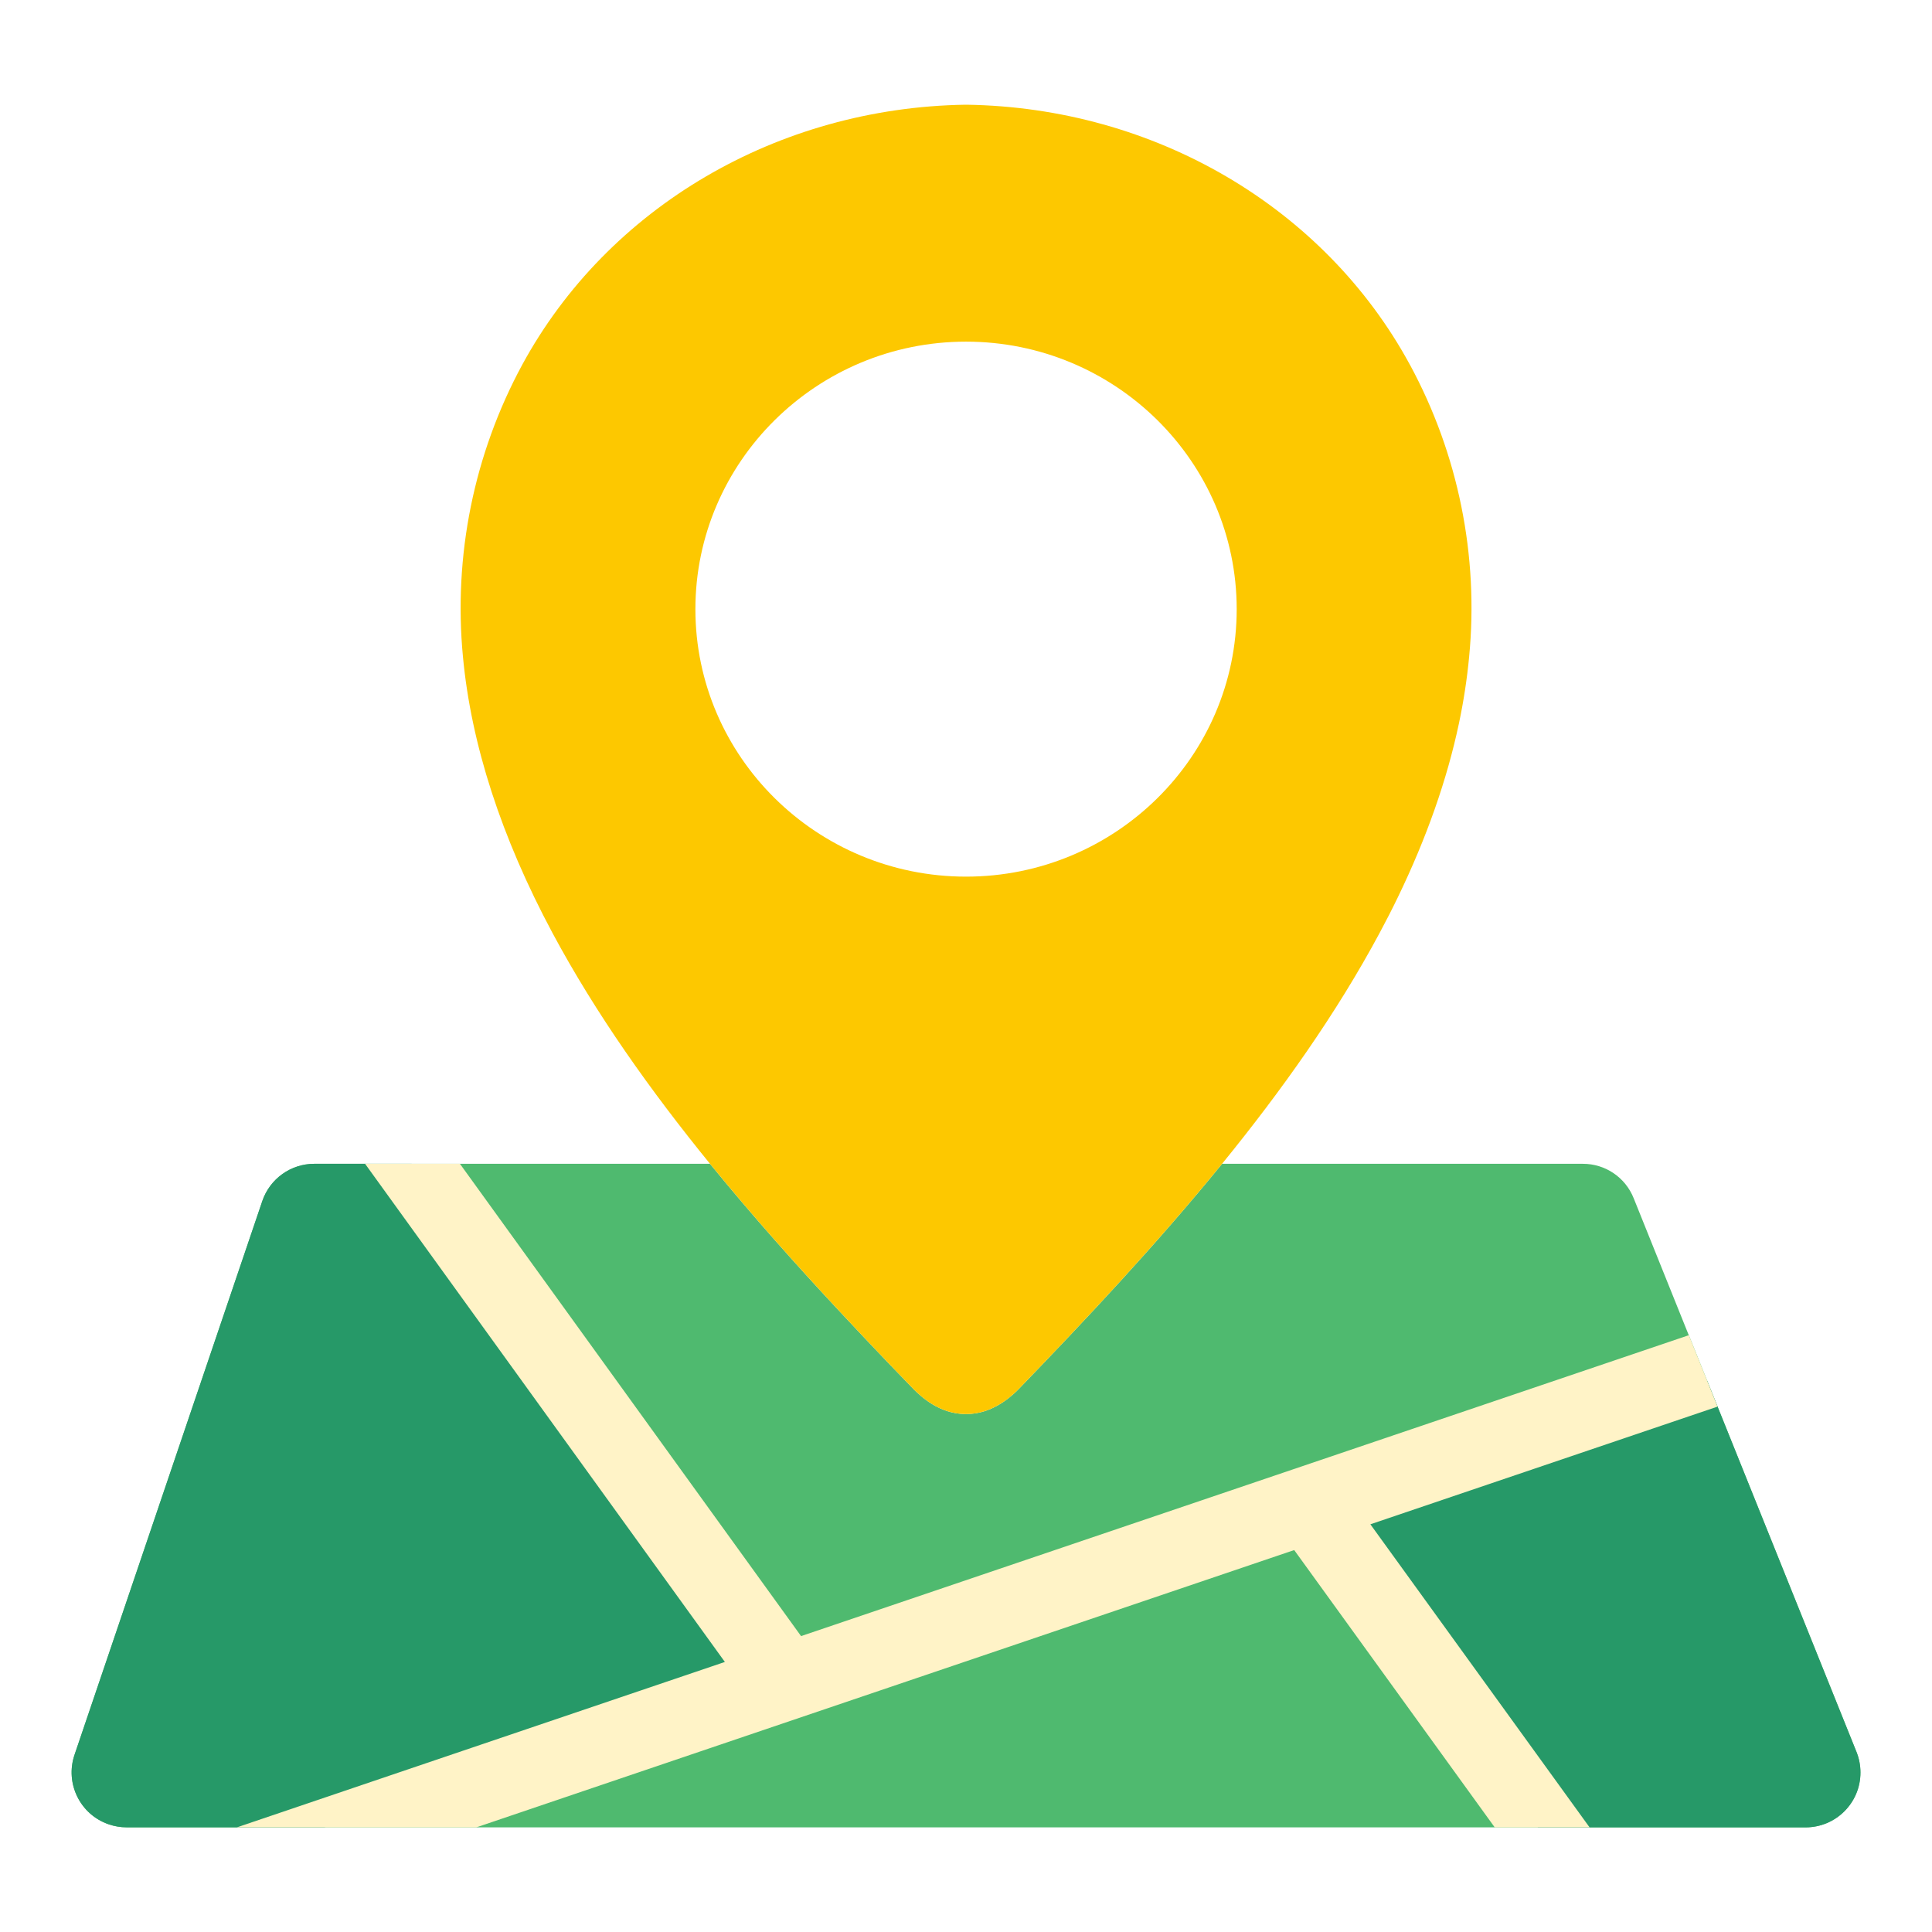
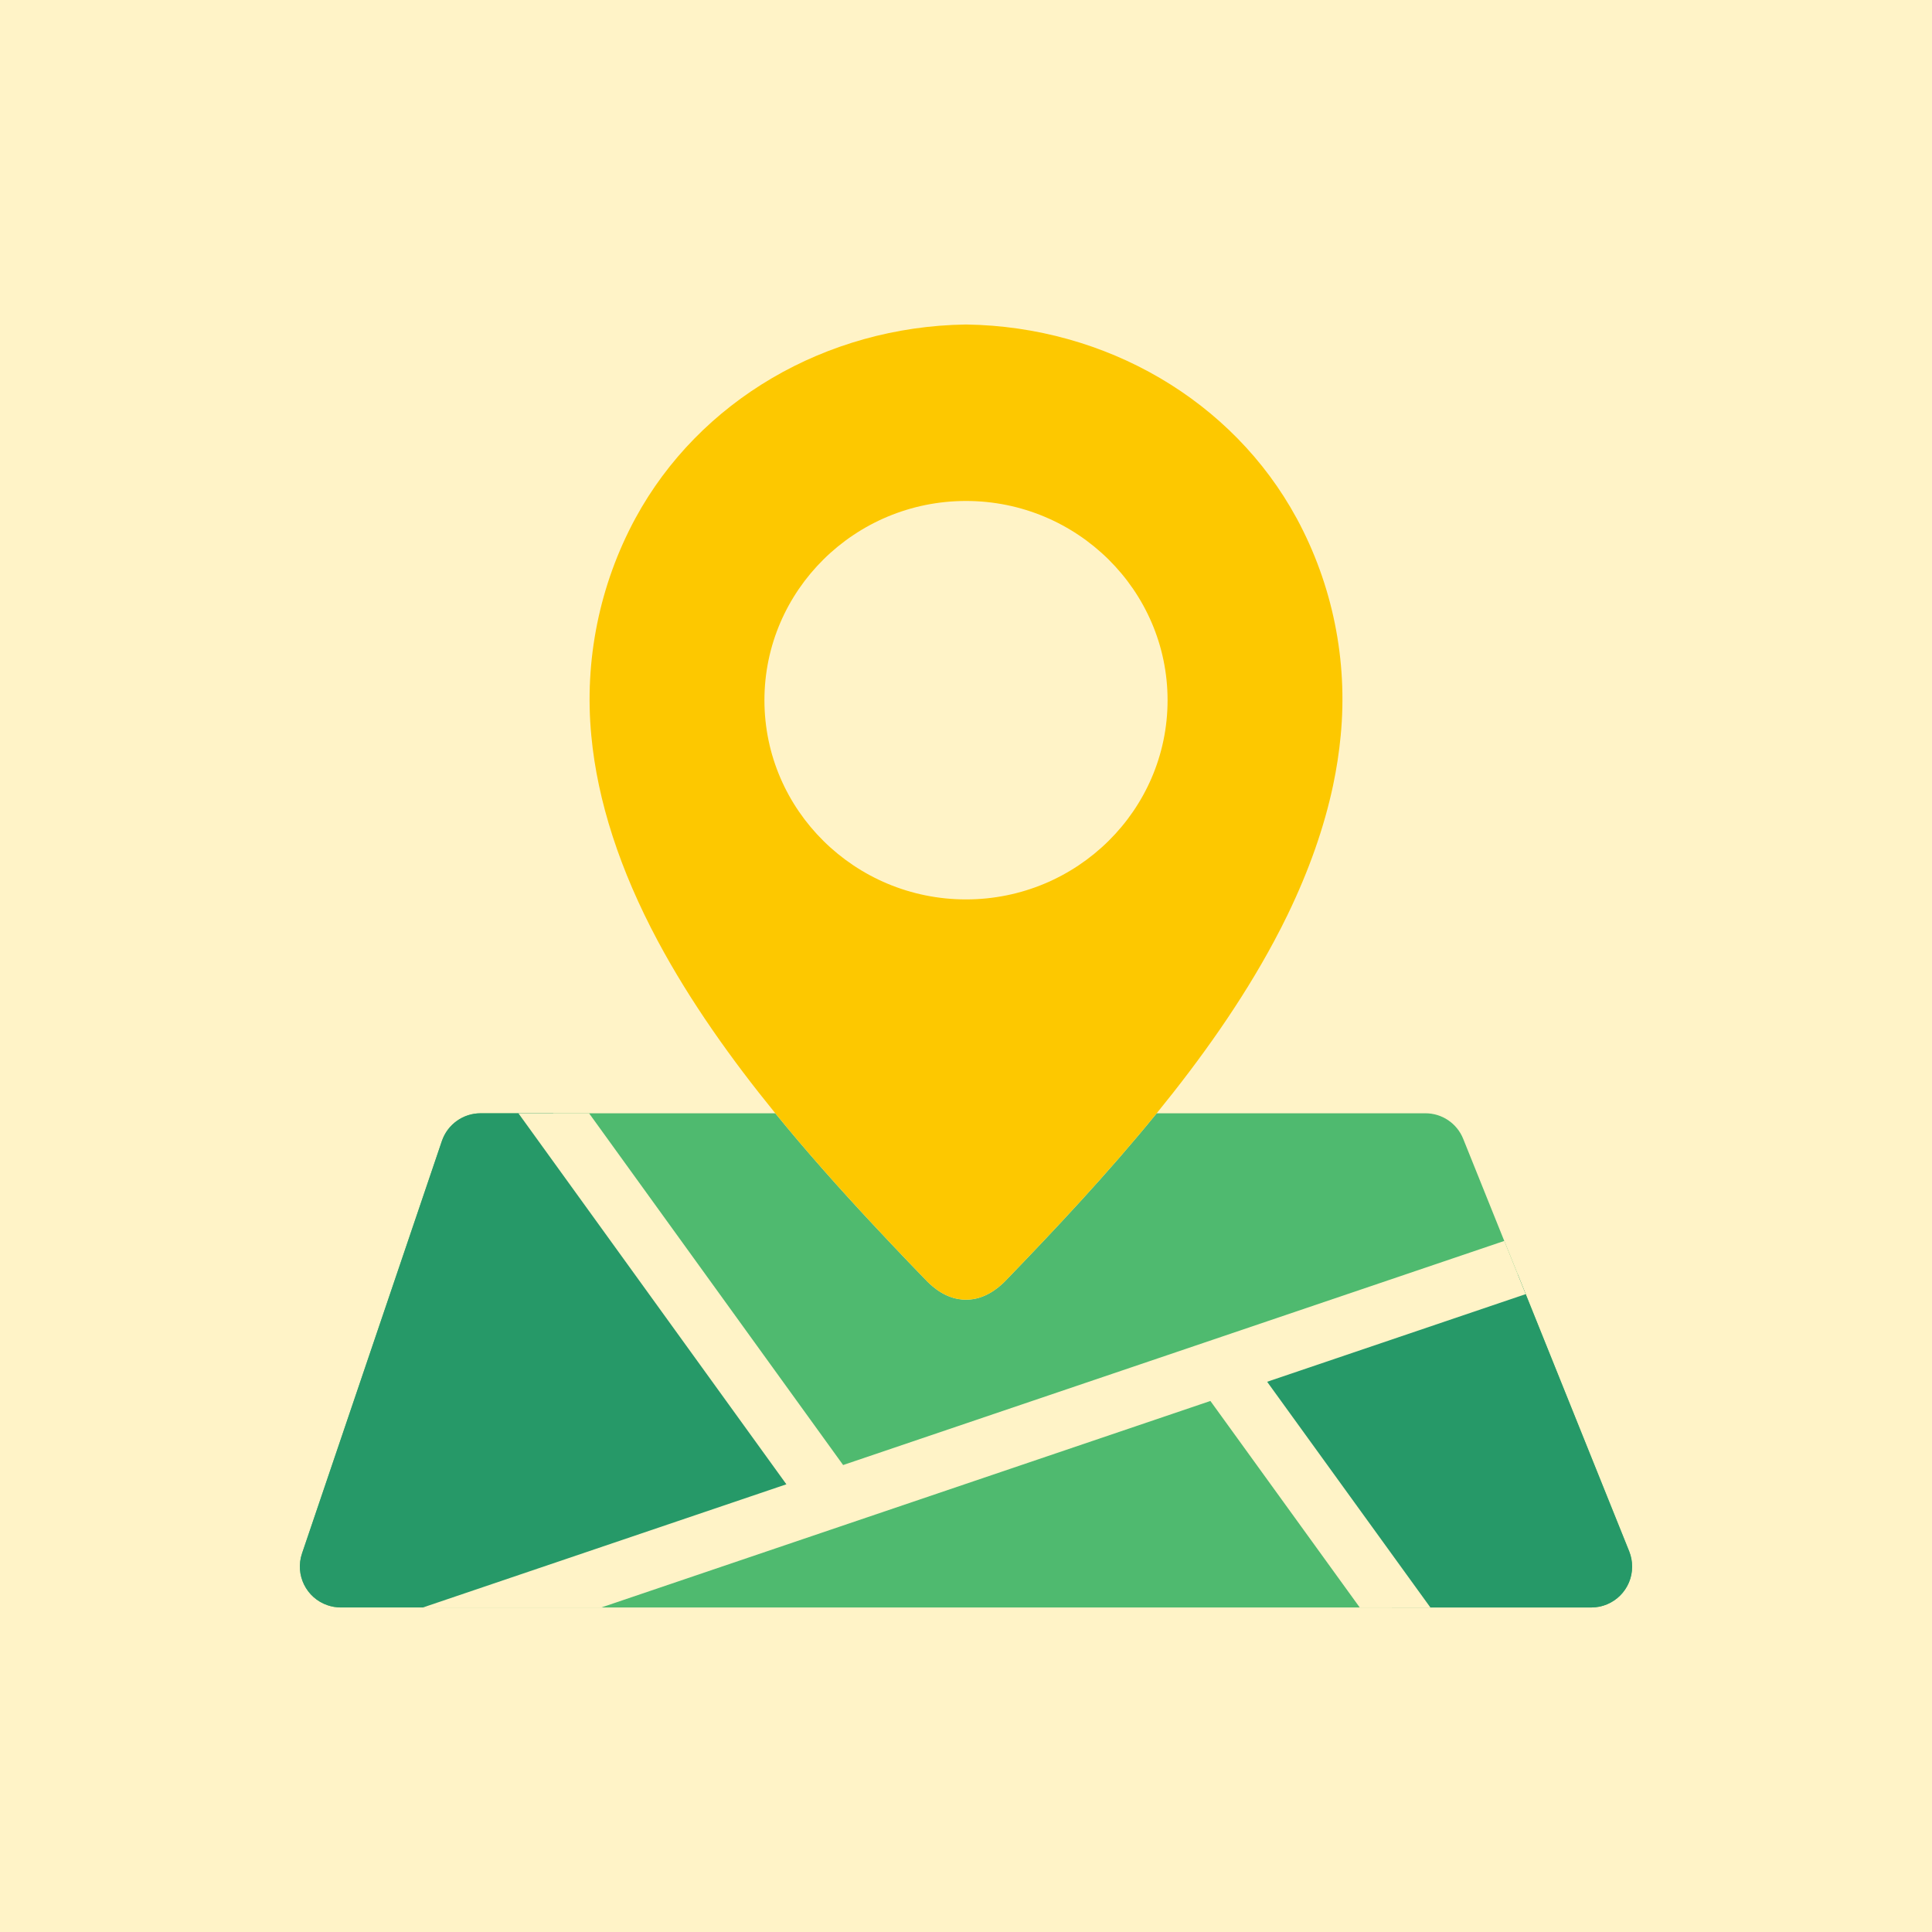
- <svg xmlns="http://www.w3.org/2000/svg" id="Vrstva_5" data-name="Vrstva 5" viewBox="38.28 38.28 223.43 223.43">
+ <svg xmlns="http://www.w3.org/2000/svg" id="Vrstva_5" data-name="Vrstva 5" viewBox="0 0 300 300">
  <defs>
    <style>
      .cls-1 {
        fill: #4fba6f;
      }

      .cls-2 {
        fill: #fdc800;
      }

      .cls-3 {
        fill: #e03e36;
      }

      .cls-4 {
        fill: #269968;
      }

      .cls-5 {
        fill: #fff3c7;
      }
    </style>
  </defs>
+   <rect class="cls-5" width="300" height="300" />
  <g>
    <path class="cls-1" d="M253.43,243.26c.01,3.51-2.84,6.35-6.35,6.35H52.92c-.7,0-1.39-.11-2.04-.34-3.32-1.12-5.1-4.73-3.98-8.05l21.72-64.04c.87-2.58,3.29-4.31,6.01-4.31h45.76c4.89,6,10.03,11.76,15.13,17.22,1.89,2.03,3.77,4.01,5.63,5.96.47.49.93.97,1.4,1.45.46.48.92.96,1.38,1.43l.1.1c.71.69,2.86,2.78,5.92,2.78h.1c2.87,0,4.94-1.84,5.78-2.63.03-.03.05-.06.08-.08.02-.03.04-.05.06-.07h.01l.1-.1c7.71-7.99,15.93-16.72,23.53-26.06h41.71c2.6-.01,4.93,1.57,5.89,3.98l6.37,15.84h.01l2.12,5.27,1.2,2.99,16.07,39.94c.3.75.45,1.56.45,2.37Z" />
    <path class="cls-4" d="M252.98,240.89l-17.27-42.93c-5.74,2.11-44.67,14.3-44.67,14.3,0,0,21.21,31.46,25.11,37.35h30.94c3.51,0,6.35-2.84,6.35-6.35,0-.81-.16-1.62-.46-2.37Z" />
    <path class="cls-4" d="M127.73,233.51l-41.85-60.64h-11.25c-2.72,0-5.14,1.73-6.02,4.31l-21.71,64.03c-1.13,3.32.65,6.93,3.97,8.05.66.22,1.35.34,2.04.34h22.89l51.93-16.1Z" />
    <path class="cls-3" d="M143.93,198.93h-.01c-.46-.47-.92-.95-1.37-1.43.46.48.92.96,1.38,1.43Z" />
    <path class="cls-3" d="M155.97,199.03s-.04.04-.06.07c.03-.03.05-.05.07-.07h-.01Z" />
    <path class="cls-2" d="M201.34,80.47l-.02-.03c-9.89-18.21-29.53-29.72-51.25-30.05h-.13c-21.72.33-41.36,11.84-51.27,30.08-5.59,10.33-7.97,22.09-6.85,33.78.95,10.12,4.43,20.86,10.35,31.92,5,9.33,11.35,18.26,18.22,26.7,4.89,6,10.03,11.76,15.13,17.22,1.89,2.03,3.77,4.01,5.63,5.96.47.49.93.97,1.4,1.45.46.48.92.96,1.38,1.43l.1.1c.71.69,2.86,2.78,5.92,2.78h.1c2.87,0,4.94-1.84,5.78-2.63.03-.03.05-.06.08-.08.02-.03.04-.05.06-.07h.01l.1-.1c7.71-7.99,15.93-16.72,23.53-26.06,6.87-8.44,13.22-17.37,18.22-26.7.74-1.38,1.45-2.76,2.11-4.13,3.32-6.86,5.68-13.58,7.06-20.09.55-2.6.94-5.17,1.18-7.7,1.13-11.69-1.25-23.45-6.84-33.78ZM150,139.66c-17.26,0-31.3-13.87-31.3-30.93s14.04-30.94,31.3-30.94,31.3,13.88,31.3,30.94-14.04,30.93-31.3,30.93Z" />
    <path class="cls-5" d="M236.91,200.95l-3.32-8.26-102.67,34.8-39.45-54.62h-10.97l41.61,57.61-56.44,19.13h27.69l94.59-32.07,23.19,32.07h10.97l-25.35-35.05,40.15-13.61Z" />
  </g>
</svg>
